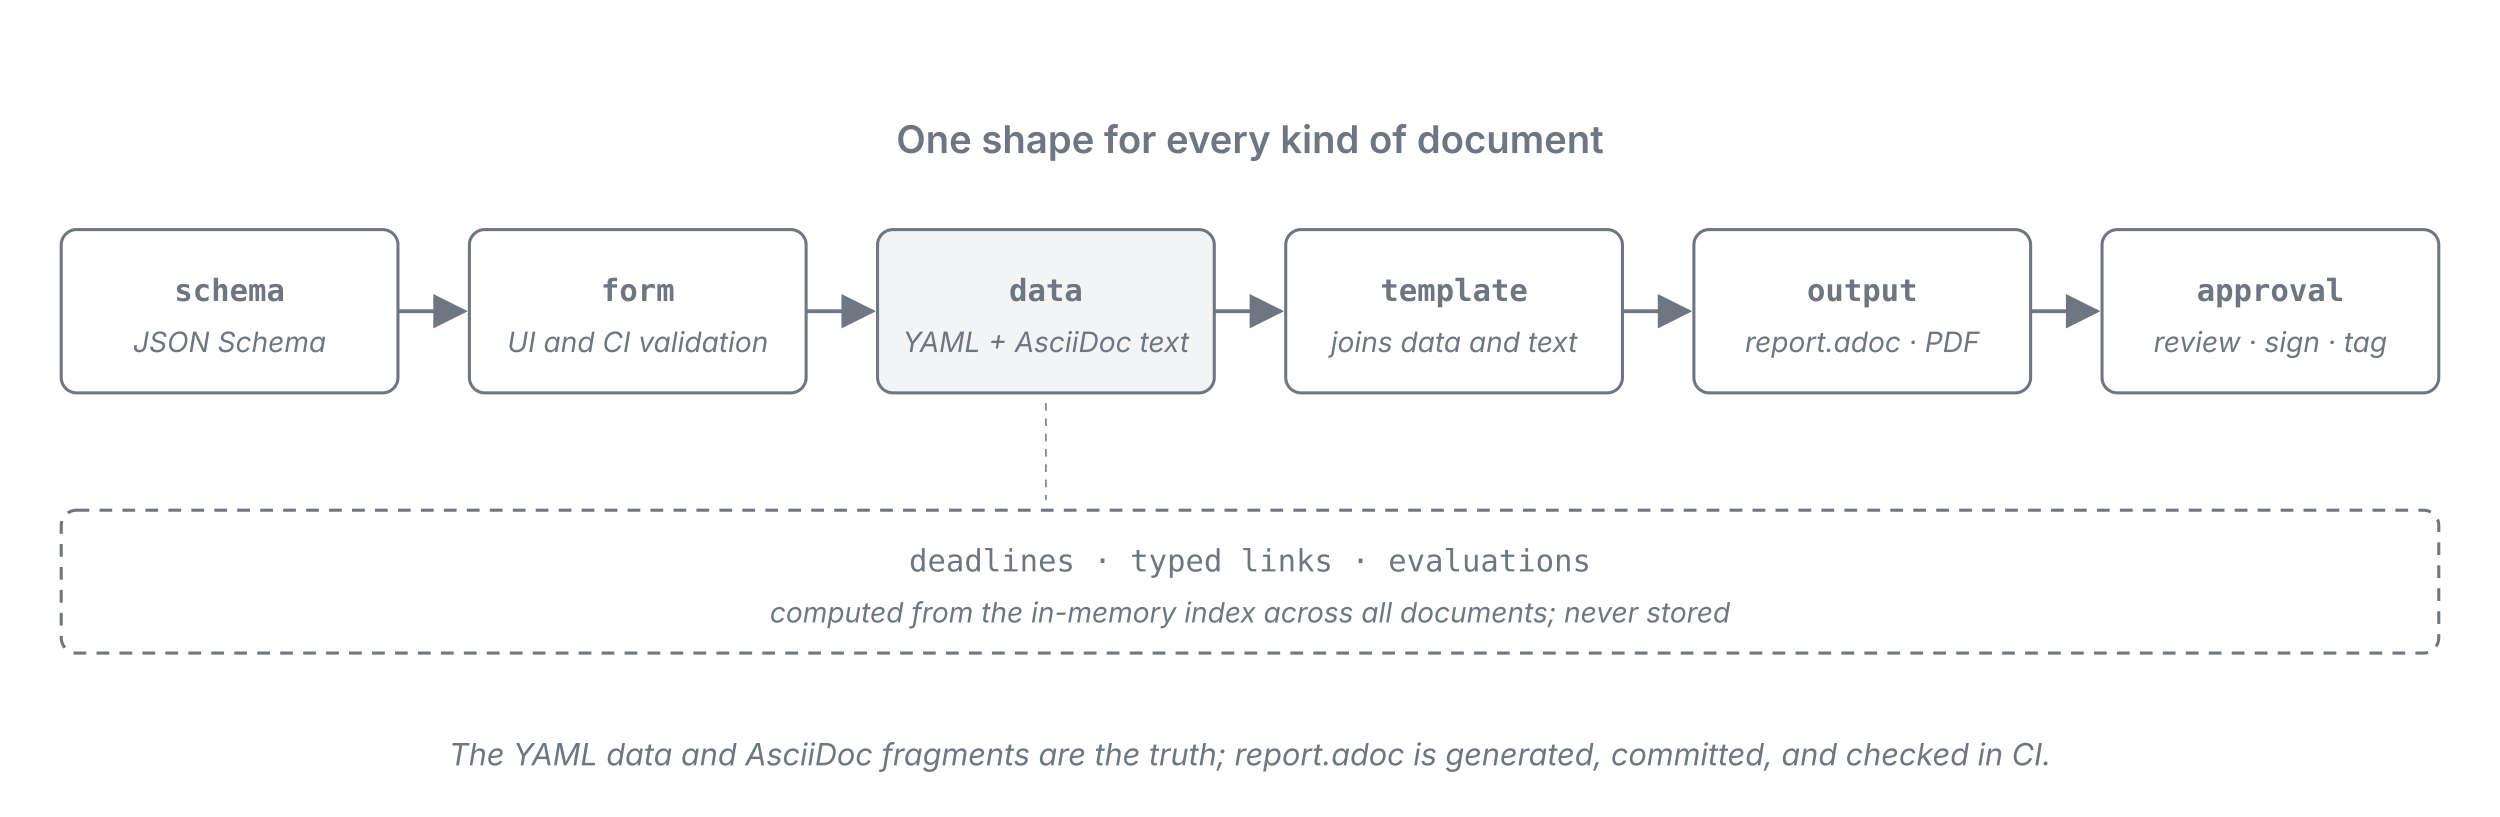
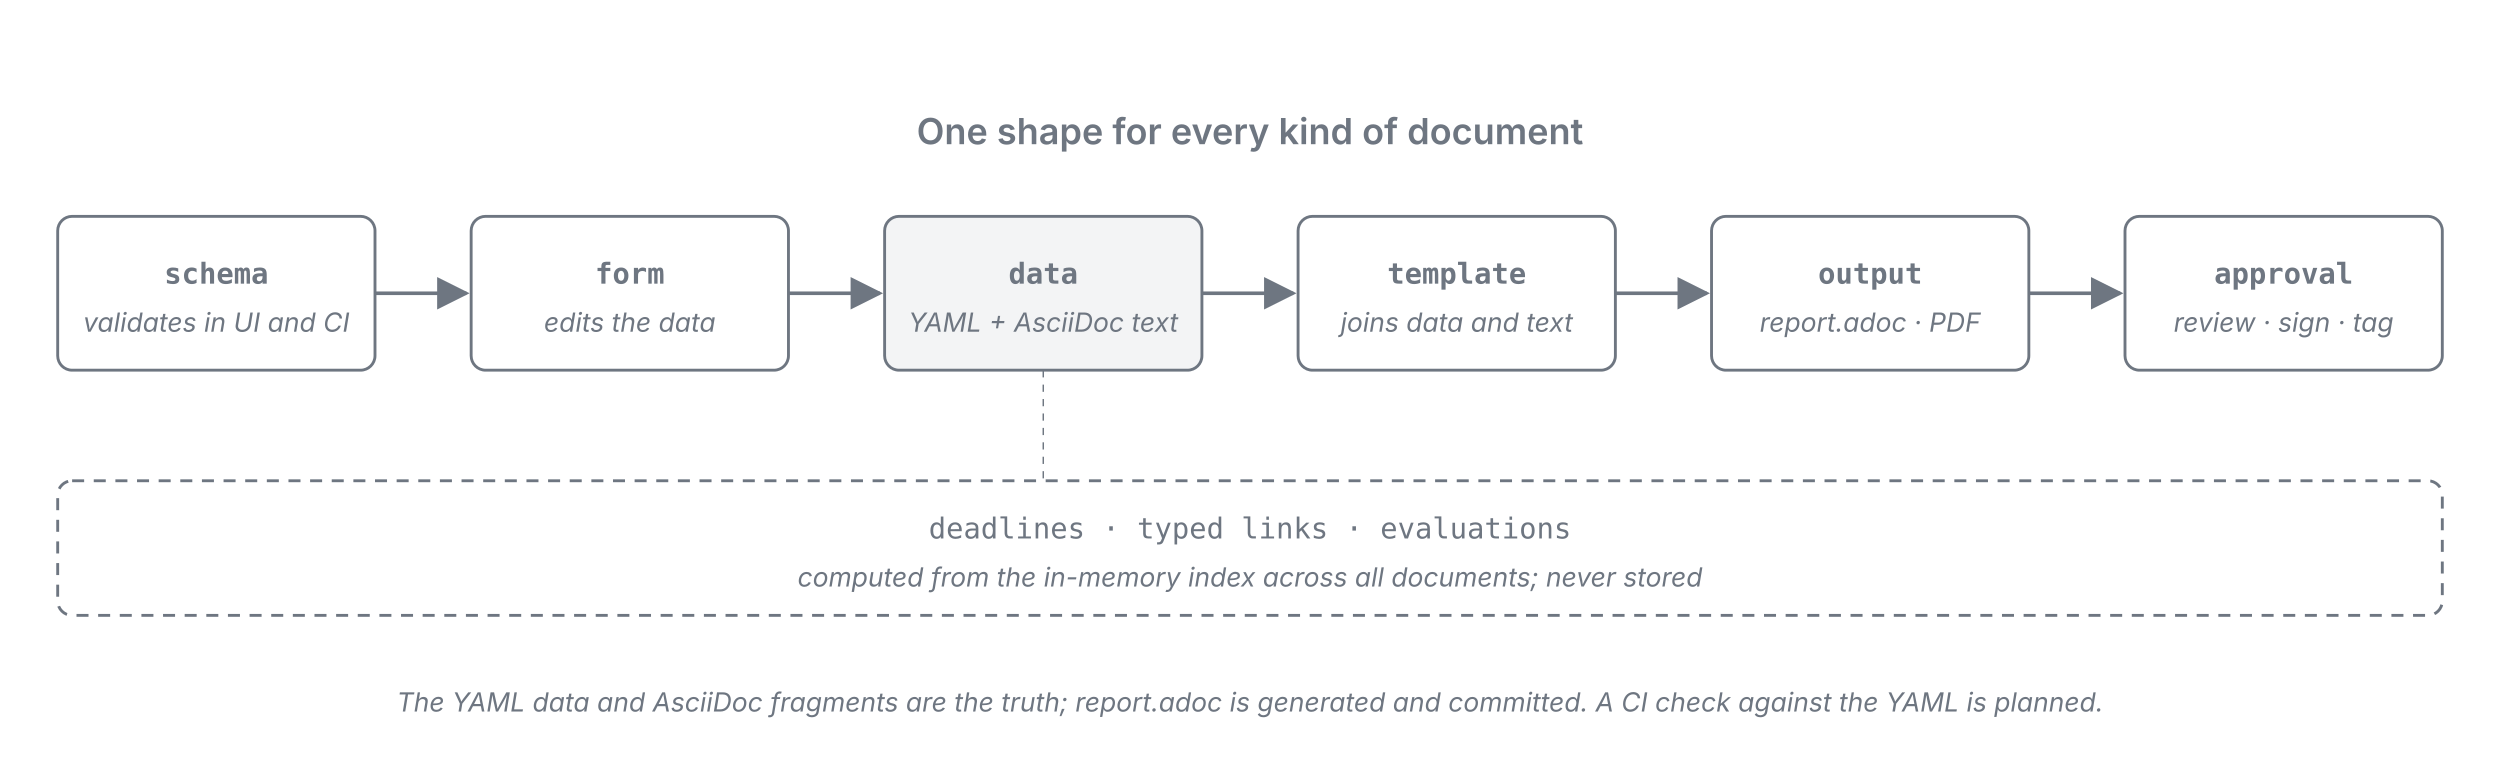
- <svg xmlns="http://www.w3.org/2000/svg" viewBox="0 0 980 320" role="img" aria-labelledby="title desc" font-family="ui-sans-serif, -apple-system, system-ui, 'Segoe UI', sans-serif">
+ <svg xmlns="http://www.w3.org/2000/svg" viewBox="0 0 1040 324" role="img" aria-labelledby="title desc" font-family="ui-sans-serif, -apple-system, system-ui, 'Segoe UI', sans-serif">
  <defs>
    <marker id="arrow" viewBox="0 0 10 10" refX="9" refY="5" markerWidth="9" markerHeight="9" orient="auto">
      <path d="M0,0 L10,5 L0,10 z" class="arrow-fill" />
    </marker>
    <style>
      .hdr        { font-size: 15px; font-weight: 600; fill: #6e7681; text-anchor: middle; }
-       .hdr-l      { font-size: 15px; font-weight: 600; fill: #6e7681; text-anchor: start; }
      .sub        { font-size: 11px; fill: #6e7681; text-anchor: middle; font-style: italic; }
-       .sub-l      { font-size: 11px; fill: #6e7681; text-anchor: start; font-style: italic; }
-       .item       { font-size: 12px; fill: #6e7681; font-family: ui-monospace, "SF Mono", Menlo, Consolas, monospace; }
      .item-c     { font-size: 12px; fill: #6e7681; font-family: ui-monospace, "SF Mono", Menlo, Consolas, monospace; text-anchor: middle; }
      .item-b     { font-size: 12px; fill: #6e7681; font-family: ui-monospace, "SF Mono", Menlo, Consolas, monospace; text-anchor: middle; font-weight: 700; }
-       .lbl        { font-size: 11px; fill: #6e7681; text-anchor: middle; font-style: italic; }
-       .caption    { font-size: 12px; fill: #6e7681; text-anchor: middle; font-style: italic; }
+       .caption    { font-size: 11px; fill: #6e7681; text-anchor: middle; font-style: italic; }
      .stroke     { stroke: #6e7681; stroke-width: 1.2; fill: none; }
      .stroke-d   { stroke: #6e7681; stroke-width: 1.2; fill: none; stroke-dasharray: 5 4; }
      .tint       { stroke: #6e7681; stroke-width: 1.2; fill: #6e7681; fill-opacity: 0.08; }
      .arrow      { stroke: #6e7681; stroke-width: 1.5; fill: none; }
-       .arrow-ret  { stroke: #6e7681; stroke-width: 1.5; fill: none; stroke-dasharray: 5 4; }
      .arrow-fill { fill: #6e7681; }
      .sep        { stroke: #6e7681; stroke-width: 0.6; stroke-dasharray: 3 3; }
-       .activation { stroke: #6e7681; stroke-width: 0.8; fill: #6e7681; fill-opacity: 0.15; }
    </style>
  </defs>
+   <text x="520" y="60" class="hdr">One shape for every kind of document</text>
  <rect class="stroke" x="24" y="90" width="132" height="64" rx="6" ry="6" />
  <text x="90" y="118" class="item-b">schema</text>
-   <text x="90" y="138" class="sub">JSON Schema</text>
-   <line class="arrow" x1="156" y1="122" x2="182" y2="122" marker-end="url(#arrow)" />
-   <rect class="stroke" x="184" y="90" width="132" height="64" rx="6" ry="6" />
-   <text x="250" y="118" class="item-b">form</text>
-   <text x="250" y="138" class="sub">UI and CI validation</text>
-   <line class="arrow" x1="316" y1="122" x2="342" y2="122" marker-end="url(#arrow)" />
-   <rect class="tint" x="344" y="90" width="132" height="64" rx="6" ry="6" />
-   <text x="410" y="118" class="item-b">data</text>
-   <text x="410" y="138" class="sub">YAML + AsciiDoc text</text>
-   <line class="arrow" x1="476" y1="122" x2="502" y2="122" marker-end="url(#arrow)" />
-   <rect class="stroke" x="504" y="90" width="132" height="64" rx="6" ry="6" />
-   <text x="570" y="118" class="item-b">template</text>
-   <text x="570" y="138" class="sub">joins data and text</text>
-   <line class="arrow" x1="636" y1="122" x2="662" y2="122" marker-end="url(#arrow)" />
-   <rect class="stroke" x="664" y="90" width="132" height="64" rx="6" ry="6" />
-   <text x="730" y="118" class="item-b">output</text>
-   <text x="730" y="138" class="sub">report.adoc · PDF</text>
-   <line class="arrow" x1="796" y1="122" x2="822" y2="122" marker-end="url(#arrow)" />
-   <rect class="stroke" x="824" y="90" width="132" height="64" rx="6" ry="6" />
-   <text x="890" y="118" class="item-b">approval</text>
-   <text x="890" y="138" class="sub">review · sign · tag</text>
-   <text x="490" y="60" class="hdr">One shape for every kind of document</text>
-   <rect class="stroke-d" x="24" y="200" width="932" height="56" rx="6" ry="6" />
-   <text x="490" y="224" class="item-c">deadlines · typed links · evaluations</text>
-   <text x="490" y="244" class="sub">computed from the in-memory index across all documents; never stored</text>
-   <line class="sep" x1="410" y1="158" x2="410" y2="196" />
-   <text x="490" y="300" class="caption">The YAML data and AsciiDoc fragments are the truth; report.adoc is generated, committed, and checked in CI.</text>
+   <text x="90" y="138" class="sub">validates in UI and CI</text>
+   <line class="arrow" x1="156" y1="122" x2="194" y2="122" marker-end="url(#arrow)" />
+   <rect class="stroke" x="196" y="90" width="132" height="64" rx="6" ry="6" />
+   <text x="262" y="118" class="item-b">form</text>
+   <text x="262" y="138" class="sub">edits the data</text>
+   <line class="arrow" x1="328" y1="122" x2="366" y2="122" marker-end="url(#arrow)" />
+   <rect class="tint" x="368" y="90" width="132" height="64" rx="6" ry="6" />
+   <text x="434" y="118" class="item-b">data</text>
+   <text x="434" y="138" class="sub">YAML + AsciiDoc text</text>
+   <line class="arrow" x1="500" y1="122" x2="538" y2="122" marker-end="url(#arrow)" />
+   <rect class="stroke" x="540" y="90" width="132" height="64" rx="6" ry="6" />
+   <text x="606" y="118" class="item-b">template</text>
+   <text x="606" y="138" class="sub">joins data and text</text>
+   <line class="arrow" x1="672" y1="122" x2="710" y2="122" marker-end="url(#arrow)" />
+   <rect class="stroke" x="712" y="90" width="132" height="64" rx="6" ry="6" />
+   <text x="778" y="118" class="item-b">output</text>
+   <text x="778" y="138" class="sub">report.adoc · PDF</text>
+   <line class="arrow" x1="844" y1="122" x2="882" y2="122" marker-end="url(#arrow)" />
+   <rect class="stroke" x="884" y="90" width="132" height="64" rx="6" ry="6" />
+   <text x="950" y="118" class="item-b">approval</text>
+   <text x="950" y="138" class="sub">review · sign · tag</text>
+   <line class="sep" x1="434" y1="154" x2="434" y2="200" />
+   <rect class="stroke-d" x="24" y="200" width="992" height="56" rx="6" ry="6" />
+   <text x="520" y="224" class="item-c">deadlines · typed links · evaluations</text>
+   <text x="520" y="244" class="sub">computed from the in-memory index across all documents; never stored</text>
+   <text x="520" y="296" class="caption">The YAML data and AsciiDoc fragments are the truth; report.adoc is generated and committed. A CI check against the YAML is planned.</text>
</svg>
